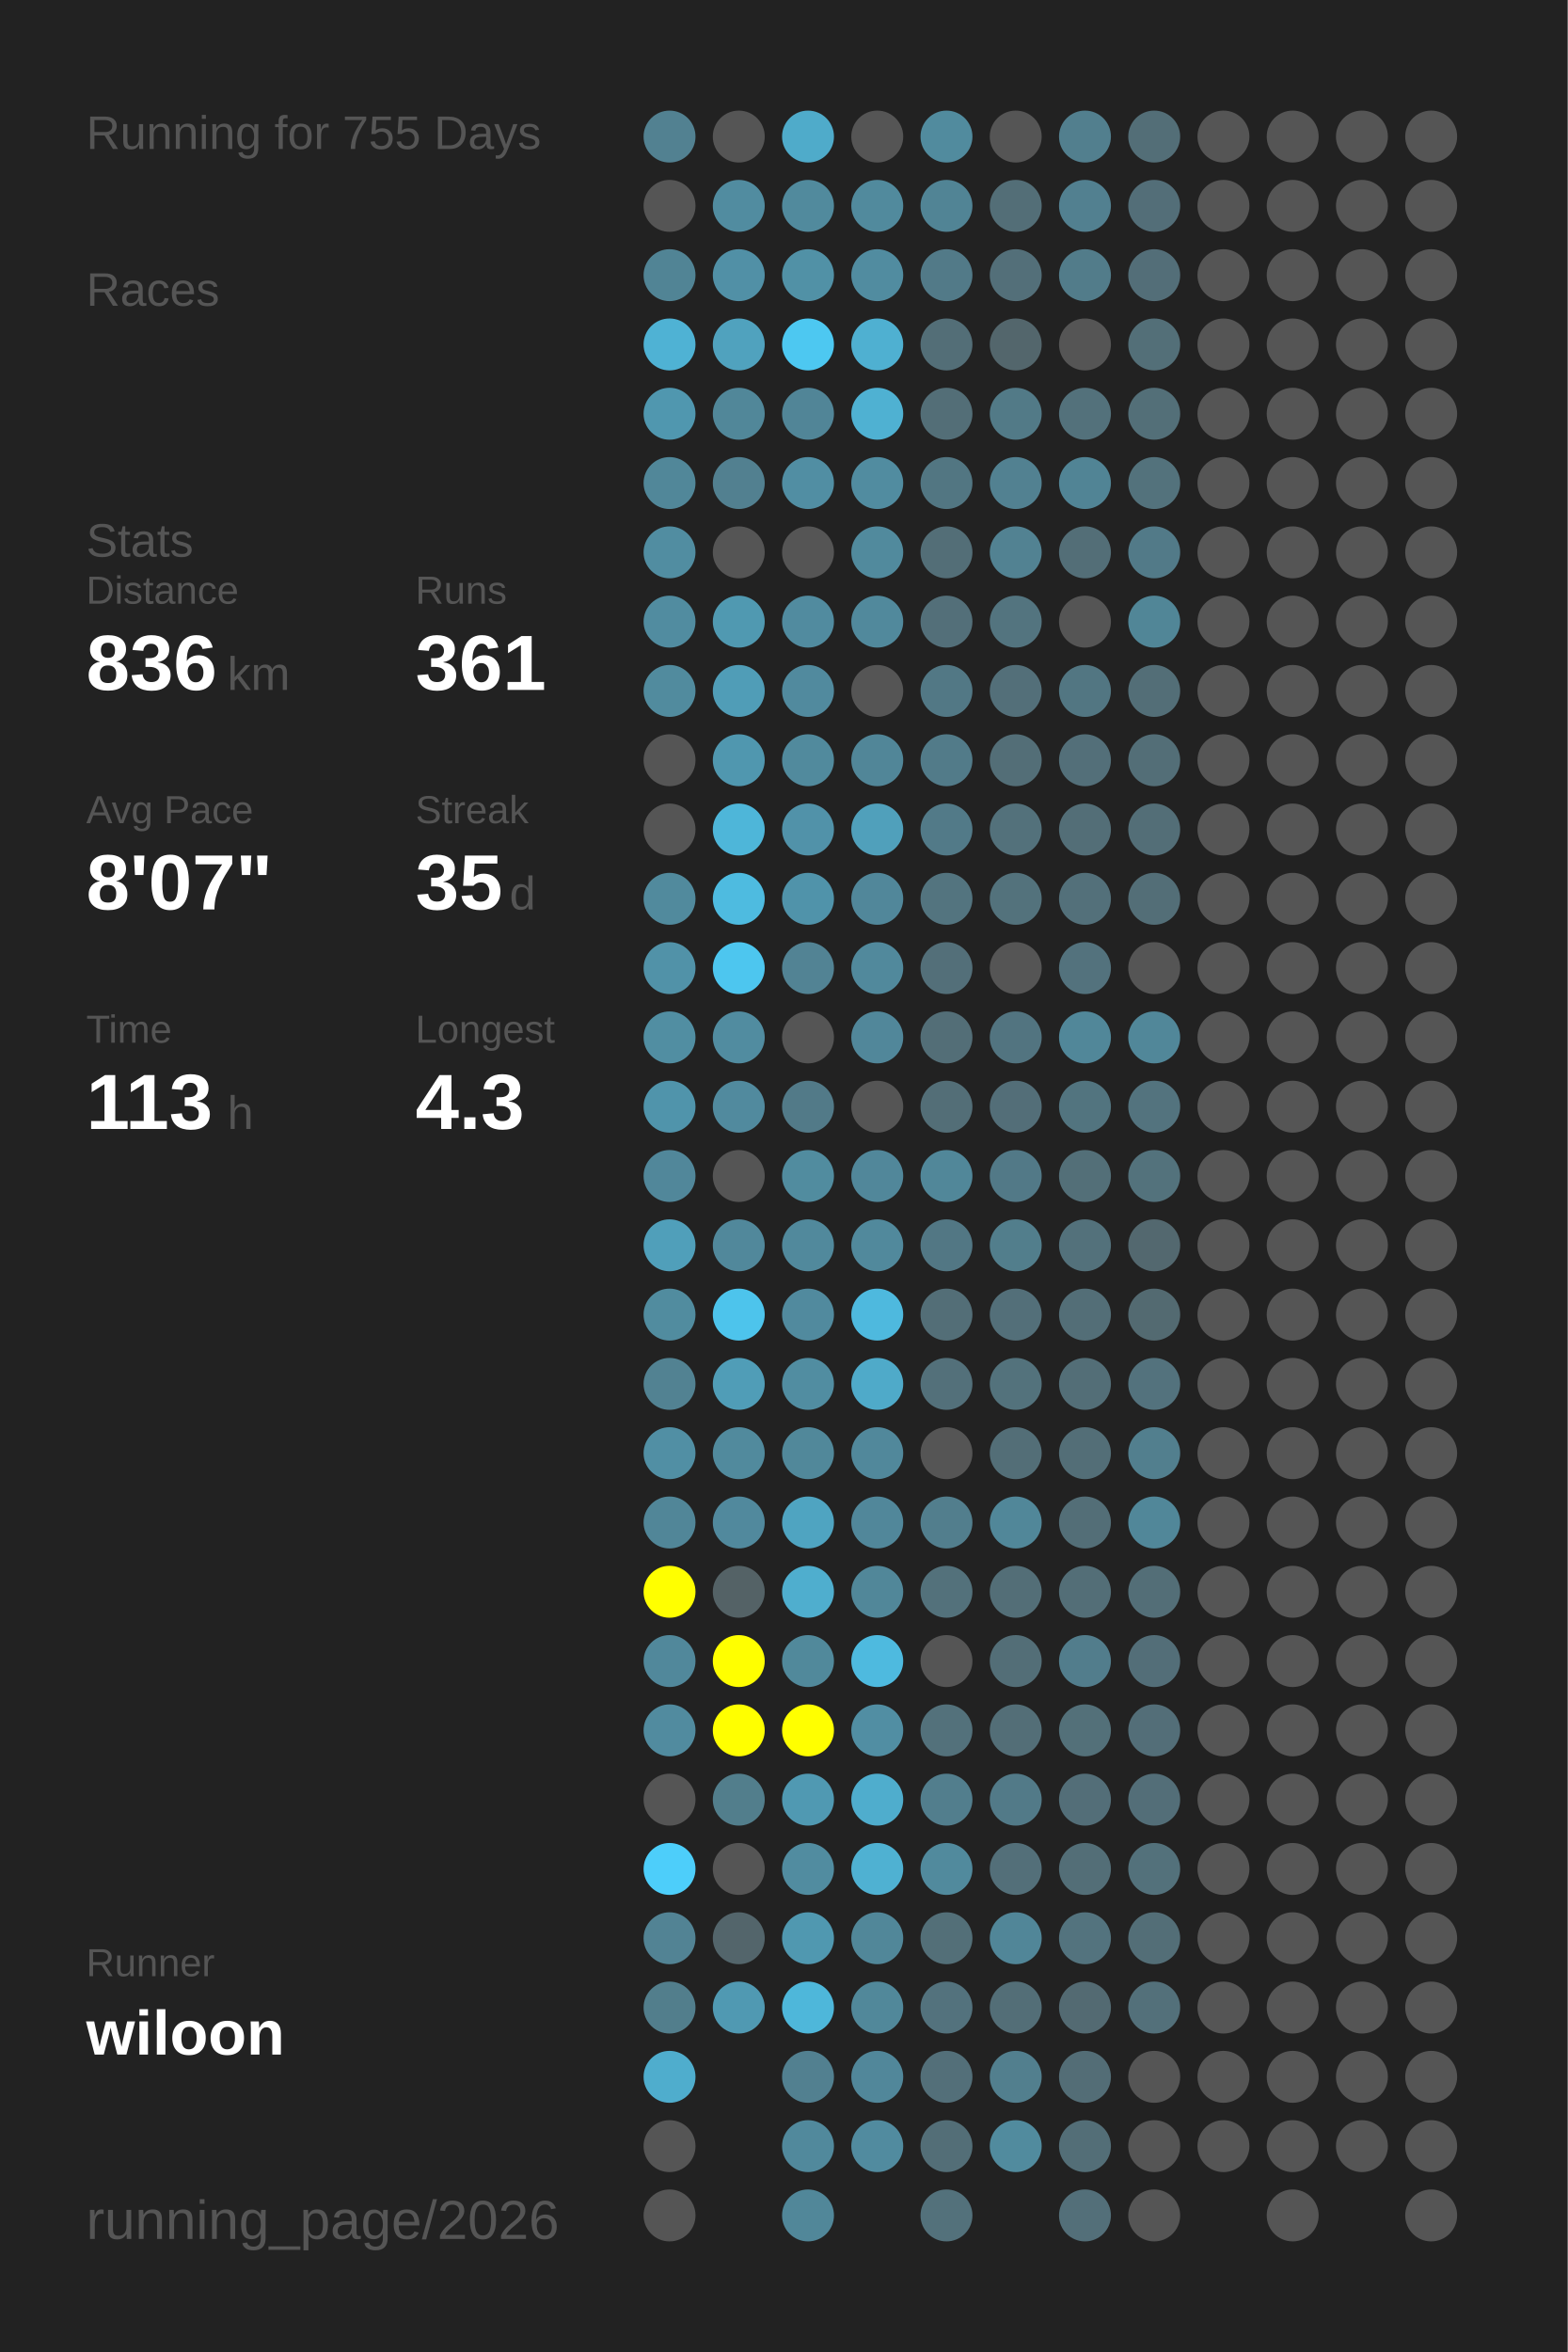
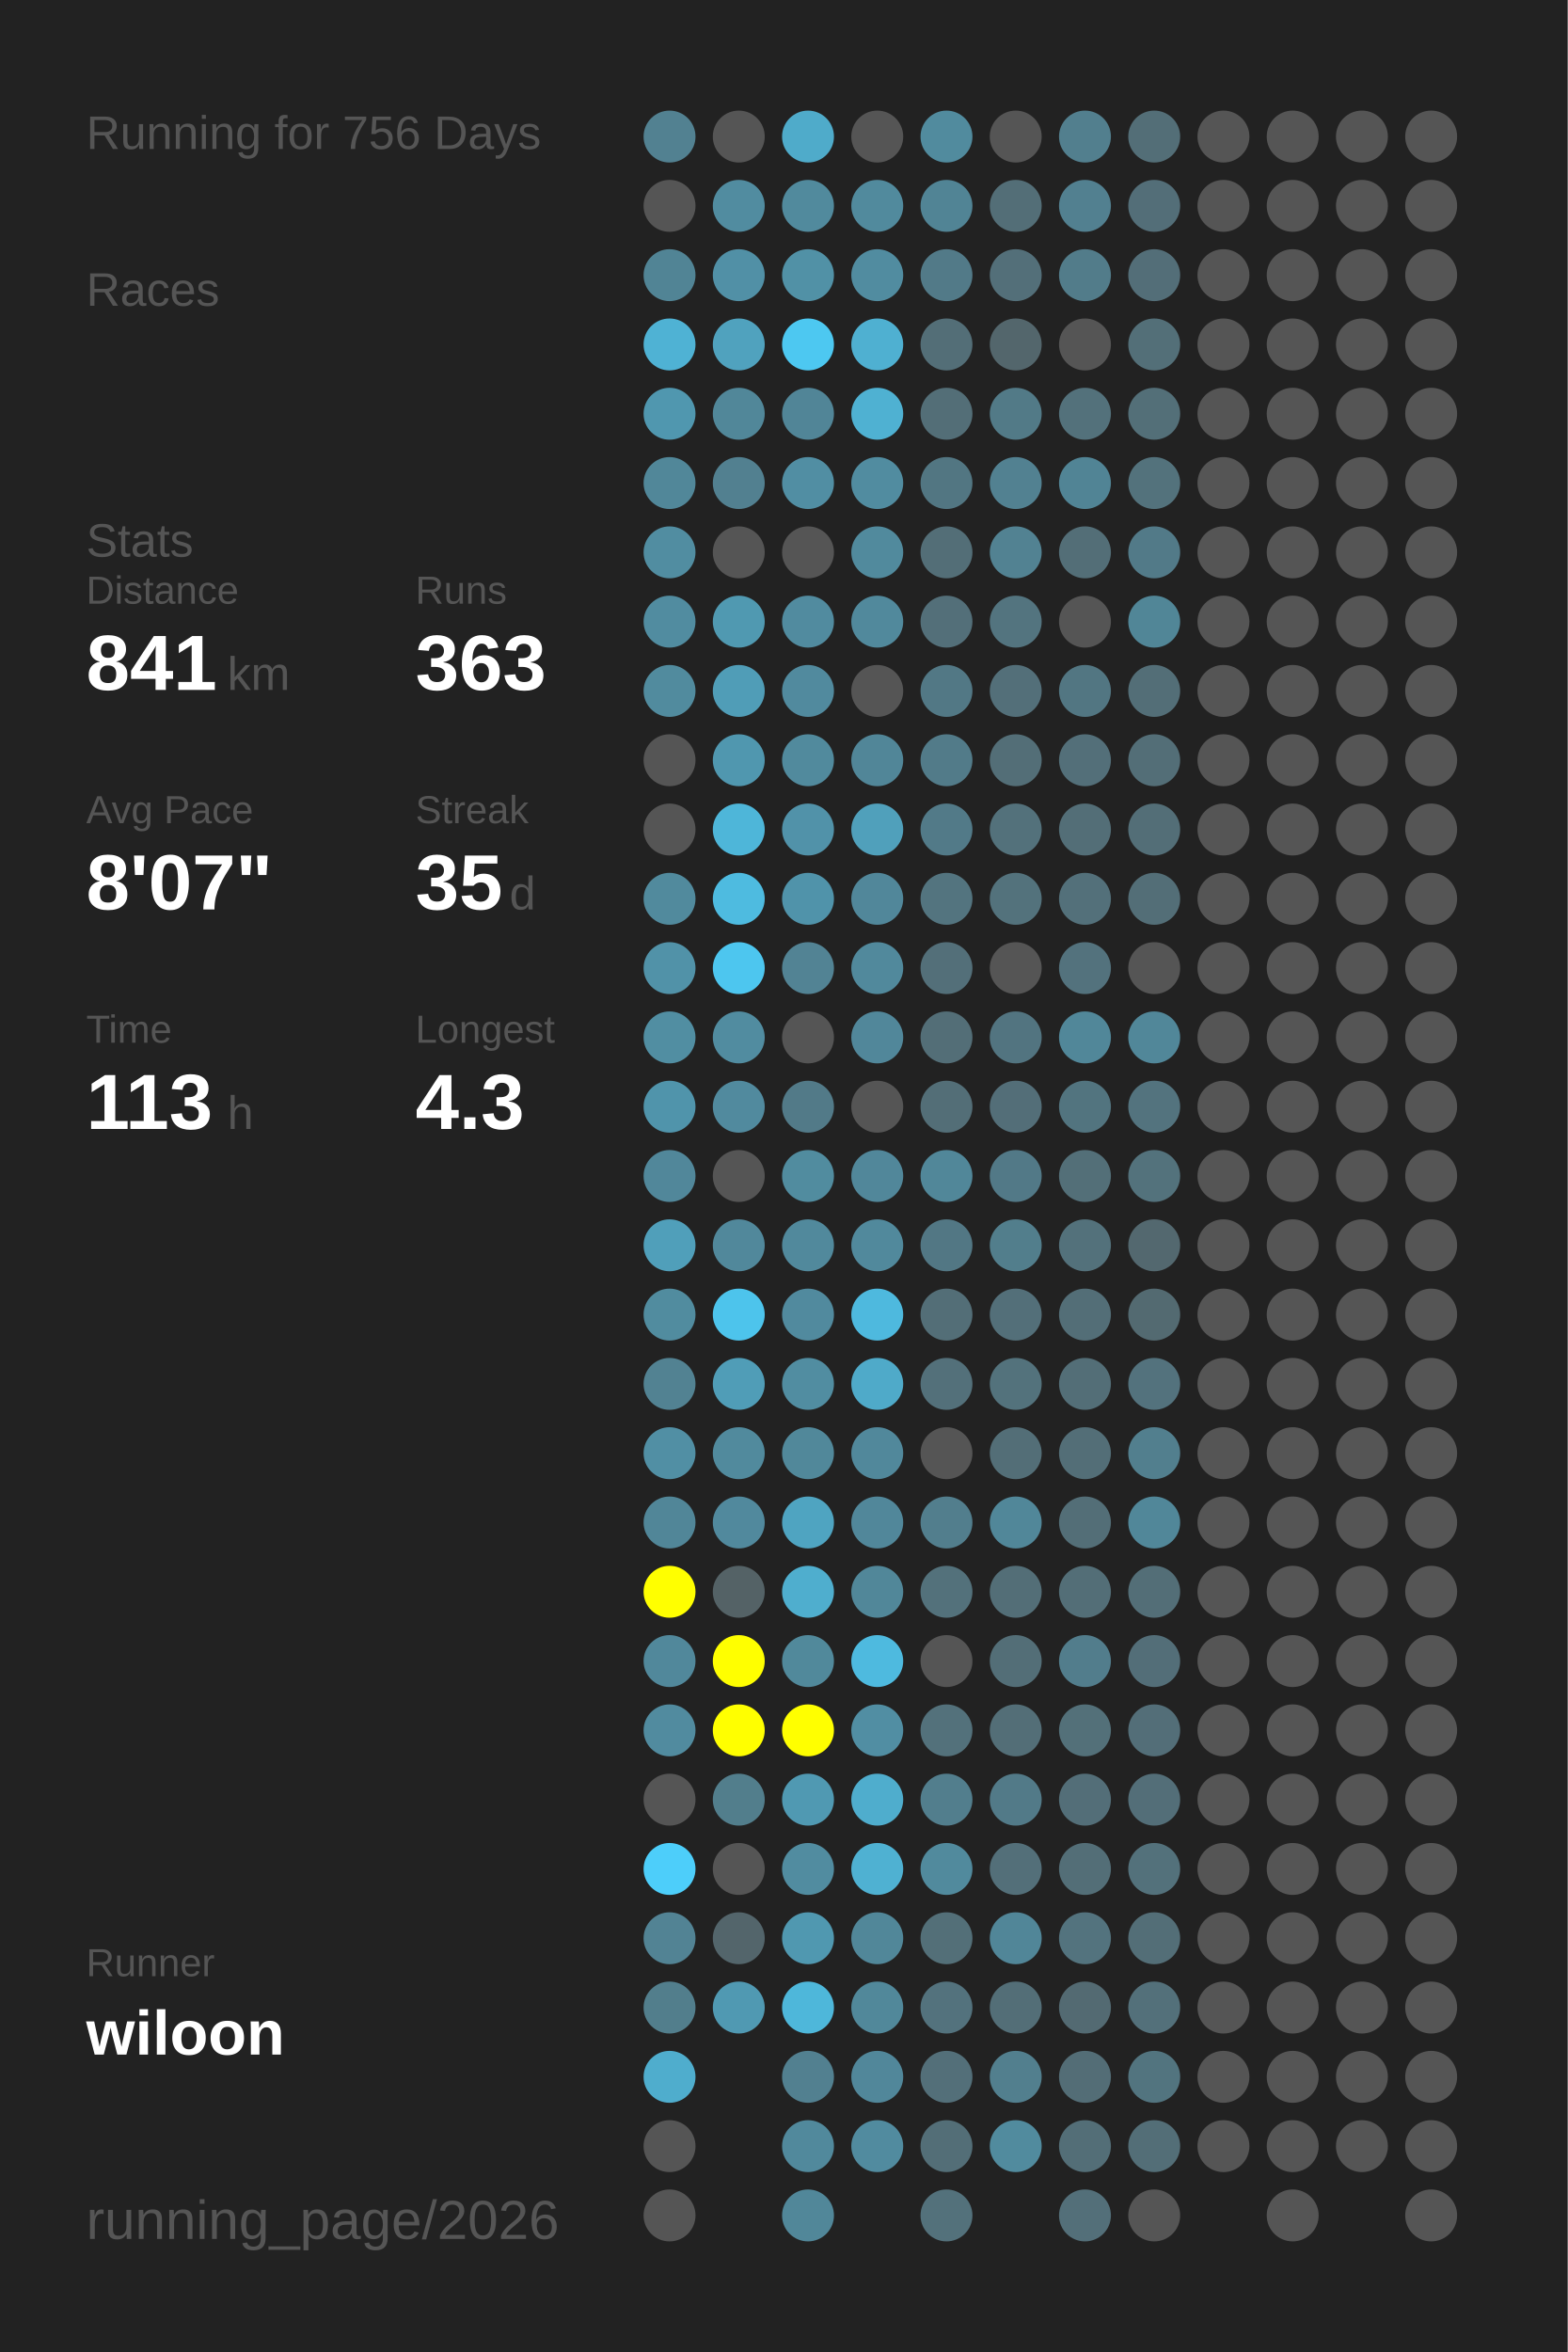
<svg xmlns="http://www.w3.org/2000/svg" baseProfile="full" height="300mm" version="1.1" viewBox="0,0,200,300" width="200mm">
  <defs />
  <rect fill="#222222" height="300" width="200" x="0" y="0" />
-   <text fill="#555555" style="font-size:6px; font-family:Arial;" x="11" y="19">Running for 755 Days</text>
+   <text fill="#555555" style="font-size:6px; font-family:Arial;" x="11" y="19">Running for 756 Days</text>
  <text fill="#555555" style="font-size:6px; font-family:Arial;" x="11" y="39">Races</text>
  <text fill="#555555" style="font-size:6px; font-family:Arial;" x="11" y="71">Stats</text>
  <text fill="#555555" style="font-size:5px; font-family:Arial;" x="11" y="77">Distance</text>
-   <text fill="#FFFFFF" style="font-size:10px; font-family:Arial; font-weight:bold;" x="11" y="88">836</text>
+   <text fill="#FFFFFF" style="font-size:10px; font-family:Arial; font-weight:bold;" x="11" y="88">841</text>
  <text fill="#555555" style="font-size:6px; font-family:Arial;" x="29" y="88">km</text>
  <text fill="#555555" style="font-size:5px; font-family:Arial;" x="53" y="77">Runs</text>
-   <text fill="#FFFFFF" style="font-size:10px; font-family:Arial; font-weight:bold;" x="53" y="88">361</text>
+   <text fill="#FFFFFF" style="font-size:10px; font-family:Arial; font-weight:bold;" x="53" y="88">363</text>
  <text fill="#555555" style="font-size:5px; font-family:Arial;" x="11" y="105">Avg Pace</text>
  <text fill="#FFFFFF" style="font-size:10px; font-family:Arial; font-weight:bold;" x="11" y="116">8'07"</text>
  <text fill="#555555" style="font-size:5px; font-family:Arial;" x="53" y="105">Streak</text>
  <text fill="#FFFFFF" style="font-size:10px; font-family:Arial; font-weight:bold;" x="53" y="116">35</text>
  <text fill="#555555" style="font-size:6px; font-family:Arial;" x="65" y="116">d</text>
  <text fill="#555555" style="font-size:5px; font-family:Arial;" x="11" y="133">Time</text>
  <text fill="#FFFFFF" style="font-size:10px; font-family:Arial; font-weight:bold;" x="11" y="144">113</text>
  <text fill="#555555" style="font-size:6px; font-family:Arial;" x="29" y="144">h</text>
  <text fill="#555555" style="font-size:5px; font-family:Arial;" x="53" y="133">Longest</text>
  <text fill="#FFFFFF" style="font-size:10px; font-family:Arial; font-weight:bold;" x="53" y="144">4.3</text>
  <text fill="#555555" style="font-size:5px; font-family:Arial;" x="11" y="252.065">Runner</text>
  <text fill="#FFFFFF" style="font-size:8px; font-family:Arial; font-weight:bold;" x="11" y="262.065">wiloon</text>
  <text fill="#555555" style="font-size:7px; font-family:Arial;" x="11" y="285.581">running_page/2026</text>
  <circle cx="85.417" cy="17.419" fill="#528191" r="3.312" />
  <circle cx="85.417" cy="26.258" fill="#555555" r="3.312" />
  <circle cx="85.417" cy="35.097" fill="#518495" r="3.312" />
  <circle cx="85.417" cy="43.935" fill="#4fb2d4" r="3.312" />
  <circle cx="85.417" cy="52.774" fill="#5097af" r="3.312" />
  <circle cx="85.417" cy="61.613" fill="#518799" r="3.312" />
  <circle cx="85.417" cy="70.452" fill="#518da1" r="3.312" />
  <circle cx="85.417" cy="79.29" fill="#518ca0" r="3.312" />
  <circle cx="85.417" cy="88.129" fill="#518b9e" r="3.312" />
  <circle cx="85.417" cy="96.968" fill="#555555" r="3.312" />
  <circle cx="85.417" cy="105.806" fill="#555555" r="3.312" />
  <circle cx="85.417" cy="114.645" fill="#518a9d" r="3.312" />
  <circle cx="85.417" cy="123.484" fill="#5192a8" r="3.312" />
  <circle cx="85.417" cy="132.323" fill="#518ea2" r="3.312" />
  <circle cx="85.417" cy="141.161" fill="#5094ab" r="3.312" />
  <circle cx="85.417" cy="150" fill="#51879a" r="3.312" />
  <circle cx="85.417" cy="158.839" fill="#509fba" r="3.312" />
  <circle cx="85.417" cy="167.677" fill="#518c9f" r="3.312" />
  <circle cx="85.417" cy="176.516" fill="#528292" r="3.312" />
  <circle cx="85.417" cy="185.355" fill="#518fa4" r="3.312" />
  <circle cx="85.417" cy="194.194" fill="#518698" r="3.312" />
  <circle cx="85.417" cy="203.032" fill="#FFFF00" r="3.312" />
  <circle cx="85.417" cy="211.871" fill="#51889b" r="3.312" />
  <circle cx="85.417" cy="220.71" fill="#518b9f" r="3.312" />
  <circle cx="85.417" cy="229.548" fill="#555555" r="3.312" />
  <circle cx="85.417" cy="238.387" fill="#4dcefa" r="3.312" />
  <circle cx="85.417" cy="247.226" fill="#528394" r="3.312" />
  <circle cx="85.417" cy="256.065" fill="#527e8c" r="3.312" />
  <circle cx="85.417" cy="264.903" fill="#4fadcd" r="3.312" />
  <circle cx="85.417" cy="273.742" fill="#555555" r="3.312" />
  <circle cx="85.417" cy="282.581" fill="#555555" r="3.312" />
  <circle cx="94.25" cy="17.419" fill="#555555" r="3.312" />
  <circle cx="94.25" cy="26.258" fill="#518ca0" r="3.312" />
  <circle cx="94.25" cy="35.097" fill="#5190a6" r="3.312" />
  <circle cx="94.25" cy="43.935" fill="#50a2be" r="3.312" />
  <circle cx="94.25" cy="52.774" fill="#518799" r="3.312" />
  <circle cx="94.25" cy="61.613" fill="#528090" r="3.312" />
  <circle cx="94.25" cy="70.452" fill="#555555" r="3.312" />
  <circle cx="94.25" cy="79.29" fill="#5099b1" r="3.312" />
  <circle cx="94.25" cy="88.129" fill="#509db7" r="3.312" />
  <circle cx="94.25" cy="96.968" fill="#5097af" r="3.312" />
  <circle cx="94.25" cy="105.806" fill="#4eb6d9" r="3.312" />
  <circle cx="94.25" cy="114.645" fill="#4ebbe0" r="3.312" />
  <circle cx="94.25" cy="123.484" fill="#4dc6ef" r="3.312" />
  <circle cx="94.25" cy="132.323" fill="#518ca0" r="3.312" />
  <circle cx="94.25" cy="141.161" fill="#518a9e" r="3.312" />
  <circle cx="94.25" cy="150" fill="#555555" r="3.312" />
  <circle cx="94.25" cy="158.839" fill="#51889b" r="3.312" />
  <circle cx="94.25" cy="167.677" fill="#4dc4ec" r="3.312" />
  <circle cx="94.25" cy="176.516" fill="#509db7" r="3.312" />
  <circle cx="94.25" cy="185.355" fill="#518a9d" r="3.312" />
  <circle cx="94.25" cy="194.194" fill="#51899d" r="3.312" />
  <circle cx="94.25" cy="203.032" fill="#546266" r="3.312" />
  <circle cx="94.25" cy="211.871" fill="#FFFF00" r="3.312" />
  <circle cx="94.25" cy="220.71" fill="#FFFF00" r="3.312" />
  <circle cx="94.25" cy="229.548" fill="#527e8c" r="3.312" />
  <circle cx="94.25" cy="238.387" fill="#555555" r="3.312" />
  <circle cx="94.25" cy="247.226" fill="#53656b" r="3.312" />
  <circle cx="94.25" cy="256.065" fill="#5099b2" r="3.312" />
  <circle cx="103.083" cy="17.419" fill="#4fabca" r="3.312" />
  <circle cx="103.083" cy="26.258" fill="#518a9d" r="3.312" />
  <circle cx="103.083" cy="35.097" fill="#5191a6" r="3.312" />
  <circle cx="103.083" cy="43.935" fill="#4dc8f1" r="3.312" />
  <circle cx="103.083" cy="52.774" fill="#518597" r="3.312" />
  <circle cx="103.083" cy="61.613" fill="#518ea3" r="3.312" />
  <circle cx="103.083" cy="70.452" fill="#555555" r="3.312" />
  <circle cx="103.083" cy="79.29" fill="#518b9f" r="3.312" />
  <circle cx="103.083" cy="88.129" fill="#518a9e" r="3.312" />
  <circle cx="103.083" cy="96.968" fill="#518a9d" r="3.312" />
  <circle cx="103.083" cy="105.806" fill="#5192a9" r="3.312" />
  <circle cx="103.083" cy="114.645" fill="#5093aa" r="3.312" />
  <circle cx="103.083" cy="123.484" fill="#528394" r="3.312" />
  <circle cx="103.083" cy="132.323" fill="#555555" r="3.312" />
  <circle cx="103.083" cy="141.161" fill="#527a88" r="3.312" />
  <circle cx="103.083" cy="150" fill="#518c9f" r="3.312" />
  <circle cx="103.083" cy="158.839" fill="#51899c" r="3.312" />
  <circle cx="103.083" cy="167.677" fill="#518a9e" r="3.312" />
  <circle cx="103.083" cy="176.516" fill="#518da1" r="3.312" />
  <circle cx="103.083" cy="185.355" fill="#51889a" r="3.312" />
  <circle cx="103.083" cy="194.194" fill="#4fa4c1" r="3.312" />
  <circle cx="103.083" cy="203.032" fill="#4faece" r="3.312" />
  <circle cx="103.083" cy="211.871" fill="#51899b" r="3.312" />
  <circle cx="103.083" cy="220.71" fill="#FFFF00" r="3.312" />
  <circle cx="103.083" cy="229.548" fill="#5099b2" r="3.312" />
  <circle cx="103.083" cy="238.387" fill="#518ca0" r="3.312" />
  <circle cx="103.083" cy="247.226" fill="#5098b0" r="3.312" />
  <circle cx="103.083" cy="256.065" fill="#4eb7da" r="3.312" />
  <circle cx="103.083" cy="264.903" fill="#528090" r="3.312" />
  <circle cx="103.083" cy="273.742" fill="#51899c" r="3.312" />
  <circle cx="103.083" cy="282.581" fill="#518799" r="3.312" />
  <circle cx="111.917" cy="17.419" fill="#555555" r="3.312" />
  <circle cx="111.917" cy="26.258" fill="#518a9d" r="3.312" />
  <circle cx="111.917" cy="35.097" fill="#518ca0" r="3.312" />
  <circle cx="111.917" cy="43.935" fill="#4fb0d1" r="3.312" />
  <circle cx="111.917" cy="52.774" fill="#4fb1d2" r="3.312" />
  <circle cx="111.917" cy="61.613" fill="#518ca0" r="3.312" />
  <circle cx="111.917" cy="70.452" fill="#518a9d" r="3.312" />
  <circle cx="111.917" cy="79.29" fill="#51899c" r="3.312" />
  <circle cx="111.917" cy="88.129" fill="#555555" r="3.312" />
  <circle cx="111.917" cy="96.968" fill="#518698" r="3.312" />
  <circle cx="111.917" cy="105.806" fill="#50a0bb" r="3.312" />
  <circle cx="111.917" cy="114.645" fill="#51879a" r="3.312" />
  <circle cx="111.917" cy="123.484" fill="#51899c" r="3.312" />
  <circle cx="111.917" cy="132.323" fill="#51879a" r="3.312" />
  <circle cx="111.917" cy="141.161" fill="#555555" r="3.312" />
  <circle cx="111.917" cy="150" fill="#51879a" r="3.312" />
  <circle cx="111.917" cy="158.839" fill="#51899c" r="3.312" />
  <circle cx="111.917" cy="167.677" fill="#4eb9de" r="3.312" />
  <circle cx="111.917" cy="176.516" fill="#4faac9" r="3.312" />
  <circle cx="111.917" cy="185.355" fill="#51889b" r="3.312" />
  <circle cx="111.917" cy="194.194" fill="#51879a" r="3.312" />
  <circle cx="111.917" cy="203.032" fill="#518799" r="3.312" />
  <circle cx="111.917" cy="211.871" fill="#4ebadf" r="3.312" />
  <circle cx="111.917" cy="220.71" fill="#518ea3" r="3.312" />
  <circle cx="111.917" cy="229.548" fill="#4fadcd" r="3.312" />
  <circle cx="111.917" cy="238.387" fill="#4fb1d2" r="3.312" />
  <circle cx="111.917" cy="247.226" fill="#518799" r="3.312" />
  <circle cx="111.917" cy="256.065" fill="#51889a" r="3.312" />
  <circle cx="111.917" cy="264.903" fill="#51879a" r="3.312" />
  <circle cx="111.917" cy="273.742" fill="#518b9f" r="3.312" />
  <circle cx="120.75" cy="17.419" fill="#518b9e" r="3.312" />
  <circle cx="120.75" cy="26.258" fill="#518495" r="3.312" />
  <circle cx="120.75" cy="35.097" fill="#527a88" r="3.312" />
  <circle cx="120.75" cy="43.935" fill="#536e77" r="3.312" />
  <circle cx="120.75" cy="52.774" fill="#536e77" r="3.312" />
  <circle cx="120.75" cy="61.613" fill="#527682" r="3.312" />
  <circle cx="120.75" cy="70.452" fill="#536e77" r="3.312" />
  <circle cx="120.75" cy="79.29" fill="#536f79" r="3.312" />
  <circle cx="120.75" cy="88.129" fill="#527885" r="3.312" />
  <circle cx="120.75" cy="96.968" fill="#527b89" r="3.312" />
  <circle cx="120.75" cy="105.806" fill="#527a88" r="3.312" />
  <circle cx="120.75" cy="114.645" fill="#53747f" r="3.312" />
  <circle cx="120.75" cy="123.484" fill="#536f79" r="3.312" />
  <circle cx="120.75" cy="132.323" fill="#536e77" r="3.312" />
  <circle cx="120.75" cy="141.161" fill="#536e77" r="3.312" />
  <circle cx="120.75" cy="150" fill="#518799" r="3.312" />
  <circle cx="120.75" cy="158.839" fill="#527784" r="3.312" />
  <circle cx="120.75" cy="167.677" fill="#536e77" r="3.312" />
  <circle cx="120.75" cy="176.516" fill="#53707a" r="3.312" />
  <circle cx="120.75" cy="185.355" fill="#555555" r="3.312" />
  <circle cx="120.75" cy="194.194" fill="#527e8d" r="3.312" />
  <circle cx="120.75" cy="203.032" fill="#53717b" r="3.312" />
  <circle cx="120.75" cy="211.871" fill="#555555" r="3.312" />
  <circle cx="120.75" cy="220.71" fill="#53717b" r="3.312" />
  <circle cx="120.75" cy="229.548" fill="#527e8d" r="3.312" />
  <circle cx="120.75" cy="238.387" fill="#518a9d" r="3.312" />
  <circle cx="120.75" cy="247.226" fill="#536f78" r="3.312" />
  <circle cx="120.75" cy="256.065" fill="#53727d" r="3.312" />
  <circle cx="120.75" cy="264.903" fill="#536f79" r="3.312" />
  <circle cx="120.75" cy="273.742" fill="#536e77" r="3.312" />
  <circle cx="120.75" cy="282.581" fill="#53717b" r="3.312" />
  <circle cx="129.583" cy="17.419" fill="#555555" r="3.312" />
  <circle cx="129.583" cy="26.258" fill="#536e77" r="3.312" />
  <circle cx="129.583" cy="35.097" fill="#536f79" r="3.312" />
  <circle cx="129.583" cy="43.935" fill="#53666c" r="3.312" />
  <circle cx="129.583" cy="52.774" fill="#527a87" r="3.312" />
  <circle cx="129.583" cy="61.613" fill="#528191" r="3.312" />
  <circle cx="129.583" cy="70.452" fill="#528292" r="3.312" />
  <circle cx="129.583" cy="79.29" fill="#53747f" r="3.312" />
  <circle cx="129.583" cy="88.129" fill="#536f79" r="3.312" />
  <circle cx="129.583" cy="96.968" fill="#536e77" r="3.312" />
  <circle cx="129.583" cy="105.806" fill="#53717b" r="3.312" />
  <circle cx="129.583" cy="114.645" fill="#53727c" r="3.312" />
  <circle cx="129.583" cy="123.484" fill="#555555" r="3.312" />
  <circle cx="129.583" cy="132.323" fill="#527480" r="3.312" />
  <circle cx="129.583" cy="141.161" fill="#536e78" r="3.312" />
  <circle cx="129.583" cy="150" fill="#527987" r="3.312" />
  <circle cx="129.583" cy="158.839" fill="#527e8c" r="3.312" />
  <circle cx="129.583" cy="167.677" fill="#536f79" r="3.312" />
  <circle cx="129.583" cy="176.516" fill="#53727c" r="3.312" />
  <circle cx="129.583" cy="185.355" fill="#536e77" r="3.312" />
  <circle cx="129.583" cy="194.194" fill="#518799" r="3.312" />
  <circle cx="129.583" cy="203.032" fill="#536e77" r="3.312" />
  <circle cx="129.583" cy="211.871" fill="#536e77" r="3.312" />
  <circle cx="129.583" cy="220.71" fill="#536e77" r="3.312" />
  <circle cx="129.583" cy="229.548" fill="#527a88" r="3.312" />
  <circle cx="129.583" cy="238.387" fill="#536f79" r="3.312" />
  <circle cx="129.583" cy="247.226" fill="#518698" r="3.312" />
  <circle cx="129.583" cy="256.065" fill="#536e77" r="3.312" />
  <circle cx="129.583" cy="264.903" fill="#527f8e" r="3.312" />
  <circle cx="129.583" cy="273.742" fill="#518b9e" r="3.312" />
  <circle cx="138.417" cy="17.419" fill="#527f8e" r="3.312" />
  <circle cx="138.417" cy="26.258" fill="#528090" r="3.312" />
  <circle cx="138.417" cy="35.097" fill="#527c8a" r="3.312" />
  <circle cx="138.417" cy="43.935" fill="#555555" r="3.312" />
  <circle cx="138.417" cy="52.774" fill="#53717b" r="3.312" />
  <circle cx="138.417" cy="61.613" fill="#518495" r="3.312" />
  <circle cx="138.417" cy="70.452" fill="#536e77" r="3.312" />
  <circle cx="138.417" cy="79.29" fill="#555555" r="3.312" />
  <circle cx="138.417" cy="88.129" fill="#527682" r="3.312" />
  <circle cx="138.417" cy="96.968" fill="#536f79" r="3.312" />
  <circle cx="138.417" cy="105.806" fill="#536e77" r="3.312" />
  <circle cx="138.417" cy="114.645" fill="#53707a" r="3.312" />
  <circle cx="138.417" cy="123.484" fill="#53727d" r="3.312" />
  <circle cx="138.417" cy="132.323" fill="#518799" r="3.312" />
  <circle cx="138.417" cy="141.161" fill="#52747f" r="3.312" />
  <circle cx="138.417" cy="150" fill="#536f78" r="3.312" />
  <circle cx="138.417" cy="158.839" fill="#53717b" r="3.312" />
  <circle cx="138.417" cy="167.677" fill="#536e77" r="3.312" />
  <circle cx="138.417" cy="176.516" fill="#536e77" r="3.312" />
  <circle cx="138.417" cy="185.355" fill="#536e77" r="3.312" />
  <circle cx="138.417" cy="194.194" fill="#536e77" r="3.312" />
  <circle cx="138.417" cy="203.032" fill="#536e77" r="3.312" />
  <circle cx="138.417" cy="211.871" fill="#527d8c" r="3.312" />
  <circle cx="138.417" cy="220.71" fill="#537079" r="3.312" />
  <circle cx="138.417" cy="229.548" fill="#536e78" r="3.312" />
  <circle cx="138.417" cy="238.387" fill="#536e77" r="3.312" />
  <circle cx="138.417" cy="247.226" fill="#53737e" r="3.312" />
  <circle cx="138.417" cy="256.065" fill="#536a72" r="3.312" />
  <circle cx="138.417" cy="264.903" fill="#536d76" r="3.312" />
  <circle cx="138.417" cy="273.742" fill="#536e77" r="3.312" />
  <circle cx="138.417" cy="282.581" fill="#536f79" r="3.312" />
  <circle cx="147.25" cy="17.419" fill="#536e77" r="3.312" />
  <circle cx="147.25" cy="26.258" fill="#536e78" r="3.312" />
  <circle cx="147.25" cy="35.097" fill="#536e78" r="3.312" />
  <circle cx="147.25" cy="43.935" fill="#536f78" r="3.312" />
  <circle cx="147.25" cy="52.774" fill="#536f78" r="3.312" />
  <circle cx="147.25" cy="61.613" fill="#53727c" r="3.312" />
  <circle cx="147.25" cy="70.452" fill="#527a88" r="3.312" />
  <circle cx="147.25" cy="79.29" fill="#518697" r="3.312" />
  <circle cx="147.25" cy="88.129" fill="#536e77" r="3.312" />
  <circle cx="147.25" cy="96.968" fill="#536e77" r="3.312" />
  <circle cx="147.25" cy="105.806" fill="#536e77" r="3.312" />
  <circle cx="147.25" cy="114.645" fill="#536e77" r="3.312" />
  <circle cx="147.25" cy="123.484" fill="#555555" r="3.312" />
  <circle cx="147.25" cy="132.323" fill="#518799" r="3.312" />
  <circle cx="147.25" cy="141.161" fill="#53737e" r="3.312" />
  <circle cx="147.25" cy="150" fill="#53727c" r="3.312" />
  <circle cx="147.25" cy="158.839" fill="#53686f" r="3.312" />
  <circle cx="147.25" cy="167.677" fill="#536a71" r="3.312" />
  <circle cx="147.25" cy="176.516" fill="#53727d" r="3.312" />
  <circle cx="147.25" cy="185.355" fill="#527f8e" r="3.312" />
  <circle cx="147.25" cy="194.194" fill="#518799" r="3.312" />
  <circle cx="147.25" cy="203.032" fill="#536e77" r="3.312" />
  <circle cx="147.25" cy="211.871" fill="#536e78" r="3.312" />
  <circle cx="147.25" cy="220.71" fill="#536e78" r="3.312" />
  <circle cx="147.25" cy="229.548" fill="#536e78" r="3.312" />
  <circle cx="147.25" cy="238.387" fill="#53717b" r="3.312" />
  <circle cx="147.25" cy="247.226" fill="#536e77" r="3.312" />
  <circle cx="147.25" cy="256.065" fill="#53707a" r="3.312" />
-   <circle cx="147.25" cy="264.903" fill="#555555" r="3.312" />
-   <circle cx="147.25" cy="273.742" fill="#555555" r="3.312" />
+   <circle cx="147.25" cy="264.903" fill="#52747f" r="3.312" />
+   <circle cx="147.25" cy="273.742" fill="#536e77" r="3.312" />
  <circle cx="147.25" cy="282.581" fill="#555555" r="3.312" />
  <circle cx="156.083" cy="17.419" fill="#555555" r="3.312" />
  <circle cx="156.083" cy="26.258" fill="#555555" r="3.312" />
  <circle cx="156.083" cy="35.097" fill="#555555" r="3.312" />
  <circle cx="156.083" cy="43.935" fill="#555555" r="3.312" />
  <circle cx="156.083" cy="52.774" fill="#555555" r="3.312" />
  <circle cx="156.083" cy="61.613" fill="#555555" r="3.312" />
  <circle cx="156.083" cy="70.452" fill="#555555" r="3.312" />
  <circle cx="156.083" cy="79.29" fill="#555555" r="3.312" />
  <circle cx="156.083" cy="88.129" fill="#555555" r="3.312" />
  <circle cx="156.083" cy="96.968" fill="#555555" r="3.312" />
  <circle cx="156.083" cy="105.806" fill="#555555" r="3.312" />
  <circle cx="156.083" cy="114.645" fill="#555555" r="3.312" />
  <circle cx="156.083" cy="123.484" fill="#555555" r="3.312" />
  <circle cx="156.083" cy="132.323" fill="#555555" r="3.312" />
  <circle cx="156.083" cy="141.161" fill="#555555" r="3.312" />
  <circle cx="156.083" cy="150" fill="#555555" r="3.312" />
  <circle cx="156.083" cy="158.839" fill="#555555" r="3.312" />
  <circle cx="156.083" cy="167.677" fill="#555555" r="3.312" />
  <circle cx="156.083" cy="176.516" fill="#555555" r="3.312" />
  <circle cx="156.083" cy="185.355" fill="#555555" r="3.312" />
  <circle cx="156.083" cy="194.194" fill="#555555" r="3.312" />
  <circle cx="156.083" cy="203.032" fill="#555555" r="3.312" />
  <circle cx="156.083" cy="211.871" fill="#555555" r="3.312" />
  <circle cx="156.083" cy="220.71" fill="#555555" r="3.312" />
  <circle cx="156.083" cy="229.548" fill="#555555" r="3.312" />
  <circle cx="156.083" cy="238.387" fill="#555555" r="3.312" />
  <circle cx="156.083" cy="247.226" fill="#555555" r="3.312" />
  <circle cx="156.083" cy="256.065" fill="#555555" r="3.312" />
  <circle cx="156.083" cy="264.903" fill="#555555" r="3.312" />
  <circle cx="156.083" cy="273.742" fill="#555555" r="3.312" />
  <circle cx="164.917" cy="17.419" fill="#555555" r="3.312" />
  <circle cx="164.917" cy="26.258" fill="#555555" r="3.312" />
  <circle cx="164.917" cy="35.097" fill="#555555" r="3.312" />
  <circle cx="164.917" cy="43.935" fill="#555555" r="3.312" />
  <circle cx="164.917" cy="52.774" fill="#555555" r="3.312" />
  <circle cx="164.917" cy="61.613" fill="#555555" r="3.312" />
  <circle cx="164.917" cy="70.452" fill="#555555" r="3.312" />
  <circle cx="164.917" cy="79.29" fill="#555555" r="3.312" />
  <circle cx="164.917" cy="88.129" fill="#555555" r="3.312" />
  <circle cx="164.917" cy="96.968" fill="#555555" r="3.312" />
  <circle cx="164.917" cy="105.806" fill="#555555" r="3.312" />
  <circle cx="164.917" cy="114.645" fill="#555555" r="3.312" />
  <circle cx="164.917" cy="123.484" fill="#555555" r="3.312" />
  <circle cx="164.917" cy="132.323" fill="#555555" r="3.312" />
  <circle cx="164.917" cy="141.161" fill="#555555" r="3.312" />
  <circle cx="164.917" cy="150" fill="#555555" r="3.312" />
  <circle cx="164.917" cy="158.839" fill="#555555" r="3.312" />
  <circle cx="164.917" cy="167.677" fill="#555555" r="3.312" />
  <circle cx="164.917" cy="176.516" fill="#555555" r="3.312" />
  <circle cx="164.917" cy="185.355" fill="#555555" r="3.312" />
  <circle cx="164.917" cy="194.194" fill="#555555" r="3.312" />
  <circle cx="164.917" cy="203.032" fill="#555555" r="3.312" />
  <circle cx="164.917" cy="211.871" fill="#555555" r="3.312" />
  <circle cx="164.917" cy="220.71" fill="#555555" r="3.312" />
  <circle cx="164.917" cy="229.548" fill="#555555" r="3.312" />
  <circle cx="164.917" cy="238.387" fill="#555555" r="3.312" />
  <circle cx="164.917" cy="247.226" fill="#555555" r="3.312" />
  <circle cx="164.917" cy="256.065" fill="#555555" r="3.312" />
  <circle cx="164.917" cy="264.903" fill="#555555" r="3.312" />
  <circle cx="164.917" cy="273.742" fill="#555555" r="3.312" />
  <circle cx="164.917" cy="282.581" fill="#555555" r="3.312" />
  <circle cx="173.75" cy="17.419" fill="#555555" r="3.312" />
  <circle cx="173.75" cy="26.258" fill="#555555" r="3.312" />
  <circle cx="173.75" cy="35.097" fill="#555555" r="3.312" />
  <circle cx="173.75" cy="43.935" fill="#555555" r="3.312" />
  <circle cx="173.75" cy="52.774" fill="#555555" r="3.312" />
  <circle cx="173.75" cy="61.613" fill="#555555" r="3.312" />
  <circle cx="173.75" cy="70.452" fill="#555555" r="3.312" />
  <circle cx="173.75" cy="79.29" fill="#555555" r="3.312" />
  <circle cx="173.75" cy="88.129" fill="#555555" r="3.312" />
  <circle cx="173.75" cy="96.968" fill="#555555" r="3.312" />
  <circle cx="173.75" cy="105.806" fill="#555555" r="3.312" />
  <circle cx="173.75" cy="114.645" fill="#555555" r="3.312" />
  <circle cx="173.75" cy="123.484" fill="#555555" r="3.312" />
  <circle cx="173.75" cy="132.323" fill="#555555" r="3.312" />
  <circle cx="173.75" cy="141.161" fill="#555555" r="3.312" />
  <circle cx="173.75" cy="150" fill="#555555" r="3.312" />
  <circle cx="173.75" cy="158.839" fill="#555555" r="3.312" />
  <circle cx="173.75" cy="167.677" fill="#555555" r="3.312" />
  <circle cx="173.75" cy="176.516" fill="#555555" r="3.312" />
  <circle cx="173.75" cy="185.355" fill="#555555" r="3.312" />
  <circle cx="173.75" cy="194.194" fill="#555555" r="3.312" />
  <circle cx="173.75" cy="203.032" fill="#555555" r="3.312" />
  <circle cx="173.75" cy="211.871" fill="#555555" r="3.312" />
  <circle cx="173.75" cy="220.71" fill="#555555" r="3.312" />
  <circle cx="173.75" cy="229.548" fill="#555555" r="3.312" />
  <circle cx="173.75" cy="238.387" fill="#555555" r="3.312" />
  <circle cx="173.75" cy="247.226" fill="#555555" r="3.312" />
  <circle cx="173.75" cy="256.065" fill="#555555" r="3.312" />
  <circle cx="173.75" cy="264.903" fill="#555555" r="3.312" />
  <circle cx="173.75" cy="273.742" fill="#555555" r="3.312" />
  <circle cx="182.583" cy="17.419" fill="#555555" r="3.312" />
  <circle cx="182.583" cy="26.258" fill="#555555" r="3.312" />
  <circle cx="182.583" cy="35.097" fill="#555555" r="3.312" />
  <circle cx="182.583" cy="43.935" fill="#555555" r="3.312" />
  <circle cx="182.583" cy="52.774" fill="#555555" r="3.312" />
  <circle cx="182.583" cy="61.613" fill="#555555" r="3.312" />
  <circle cx="182.583" cy="70.452" fill="#555555" r="3.312" />
  <circle cx="182.583" cy="79.29" fill="#555555" r="3.312" />
  <circle cx="182.583" cy="88.129" fill="#555555" r="3.312" />
  <circle cx="182.583" cy="96.968" fill="#555555" r="3.312" />
  <circle cx="182.583" cy="105.806" fill="#555555" r="3.312" />
  <circle cx="182.583" cy="114.645" fill="#555555" r="3.312" />
  <circle cx="182.583" cy="123.484" fill="#555555" r="3.312" />
  <circle cx="182.583" cy="132.323" fill="#555555" r="3.312" />
  <circle cx="182.583" cy="141.161" fill="#555555" r="3.312" />
  <circle cx="182.583" cy="150" fill="#555555" r="3.312" />
  <circle cx="182.583" cy="158.839" fill="#555555" r="3.312" />
  <circle cx="182.583" cy="167.677" fill="#555555" r="3.312" />
  <circle cx="182.583" cy="176.516" fill="#555555" r="3.312" />
  <circle cx="182.583" cy="185.355" fill="#555555" r="3.312" />
  <circle cx="182.583" cy="194.194" fill="#555555" r="3.312" />
  <circle cx="182.583" cy="203.032" fill="#555555" r="3.312" />
  <circle cx="182.583" cy="211.871" fill="#555555" r="3.312" />
  <circle cx="182.583" cy="220.71" fill="#555555" r="3.312" />
  <circle cx="182.583" cy="229.548" fill="#555555" r="3.312" />
  <circle cx="182.583" cy="238.387" fill="#555555" r="3.312" />
  <circle cx="182.583" cy="247.226" fill="#555555" r="3.312" />
  <circle cx="182.583" cy="256.065" fill="#555555" r="3.312" />
  <circle cx="182.583" cy="264.903" fill="#555555" r="3.312" />
  <circle cx="182.583" cy="273.742" fill="#555555" r="3.312" />
  <circle cx="182.583" cy="282.581" fill="#555555" r="3.312" />
</svg>
